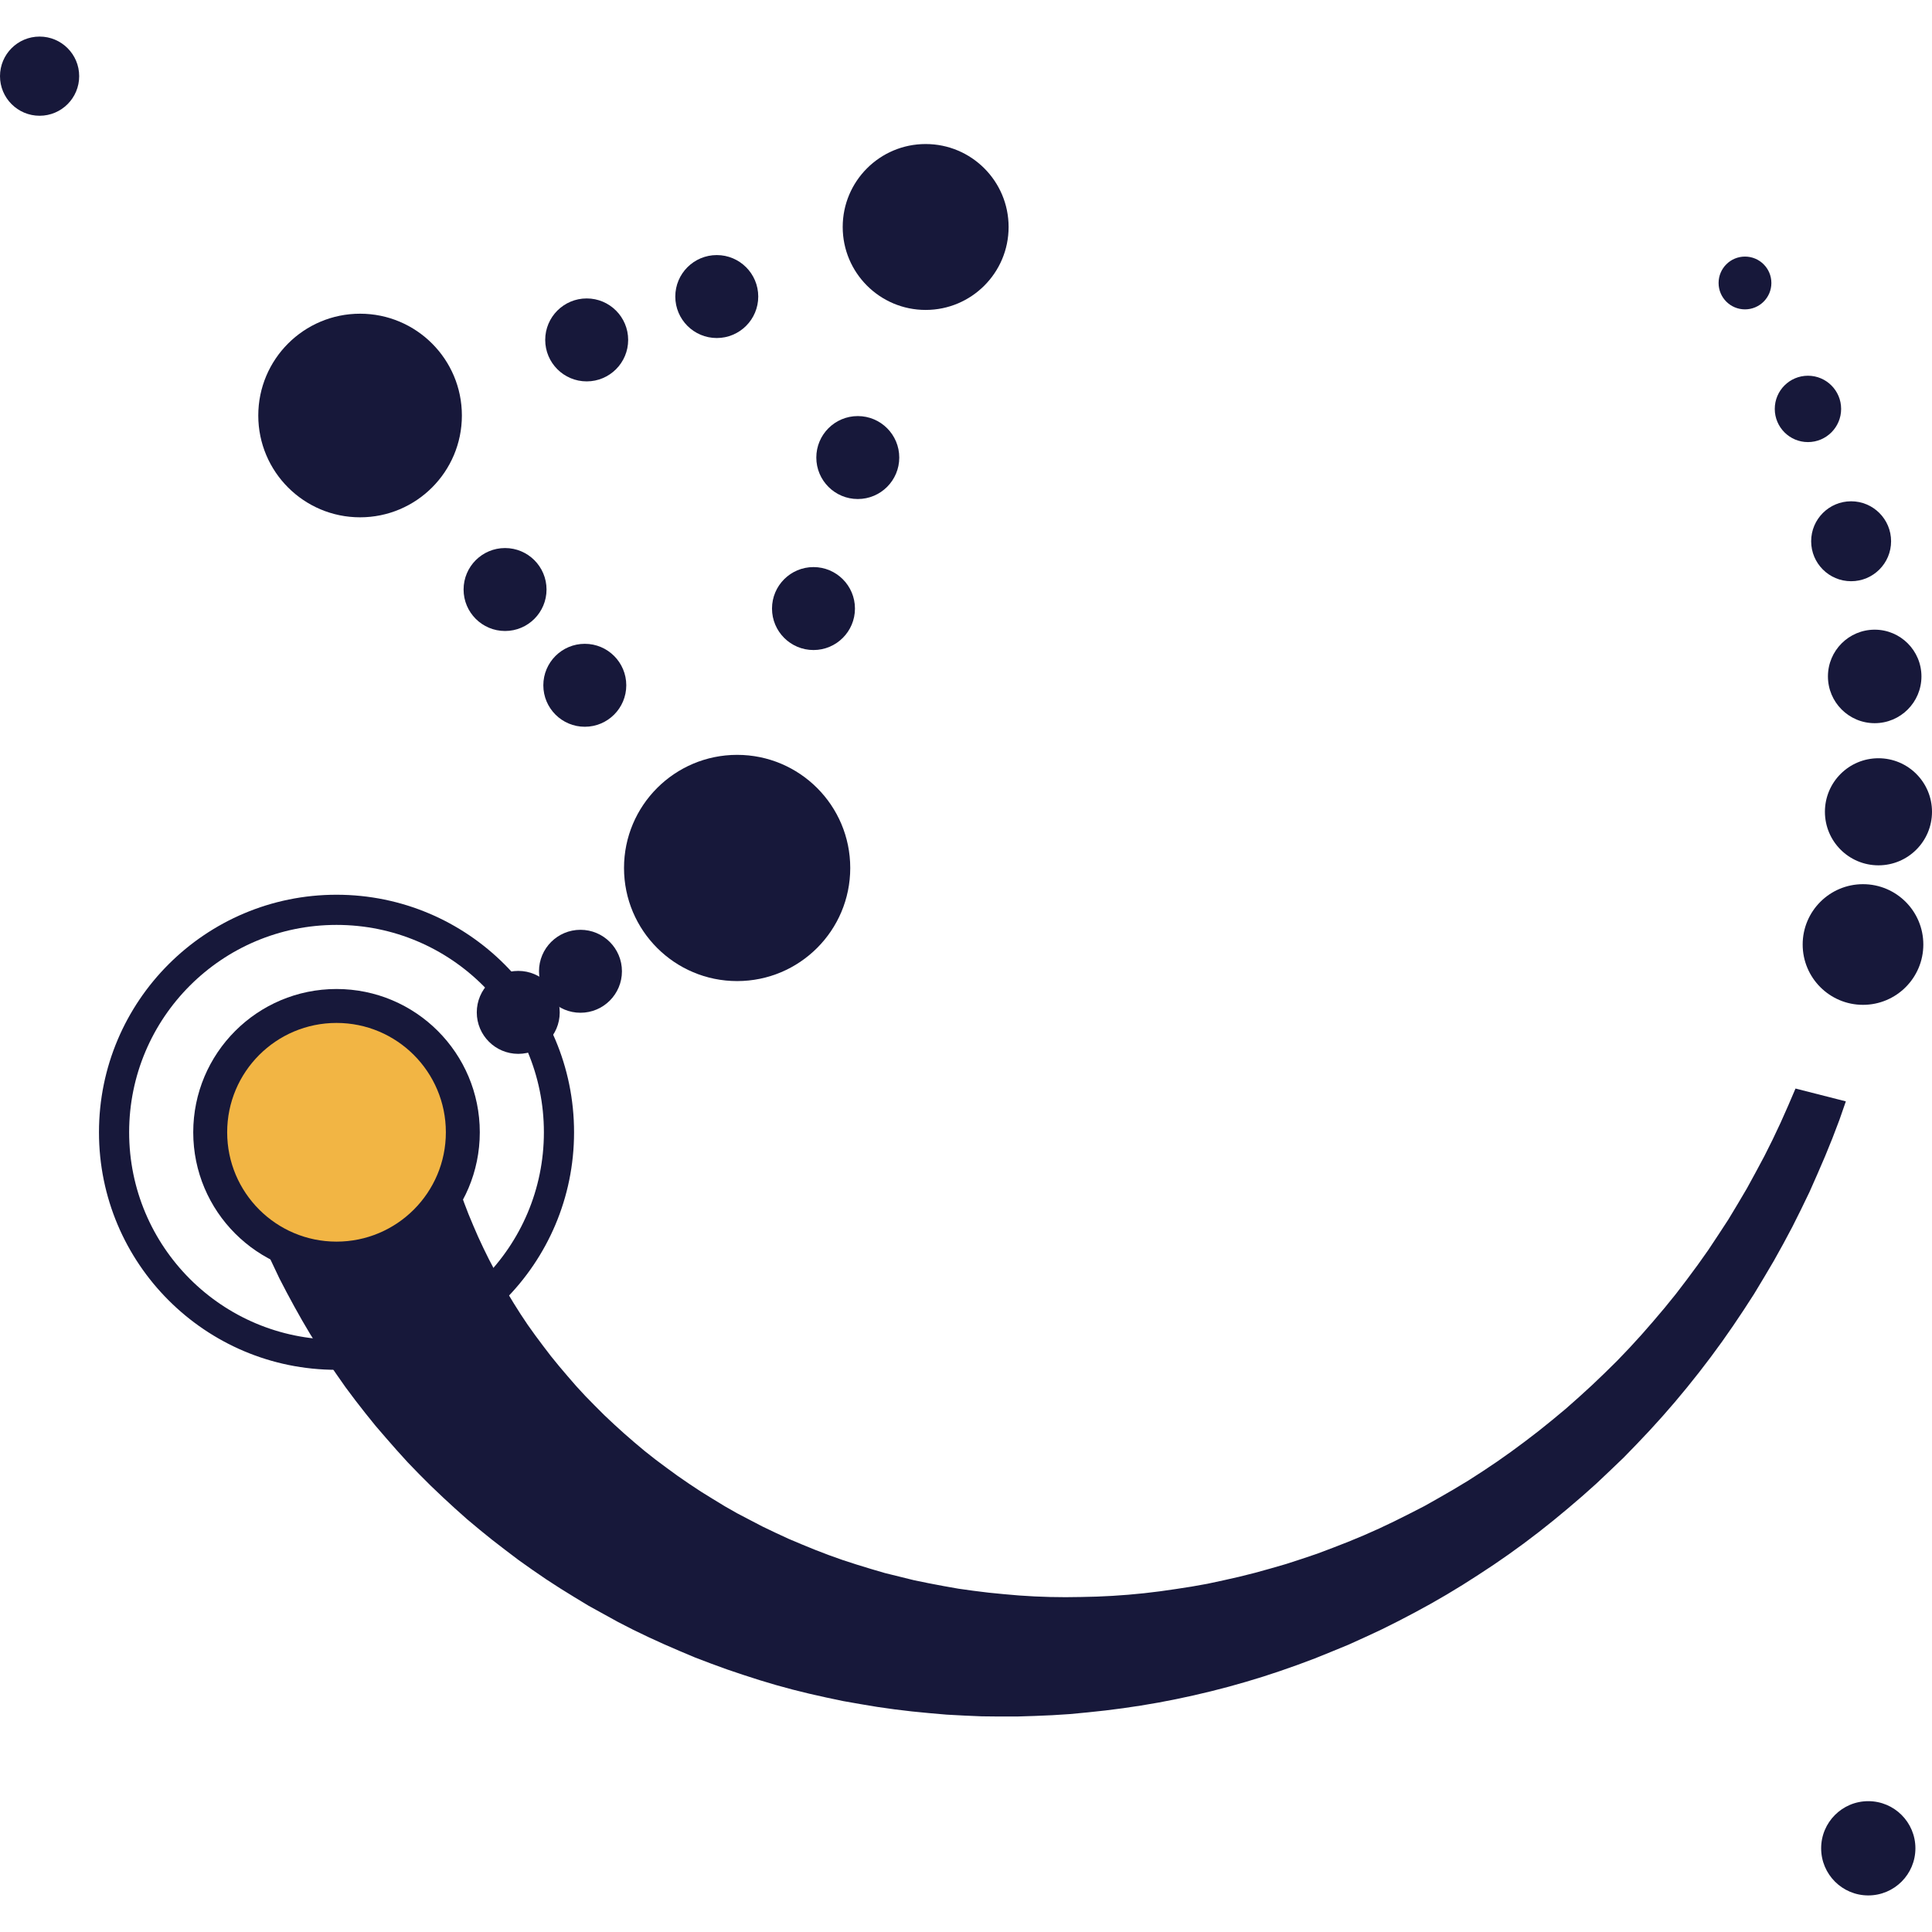
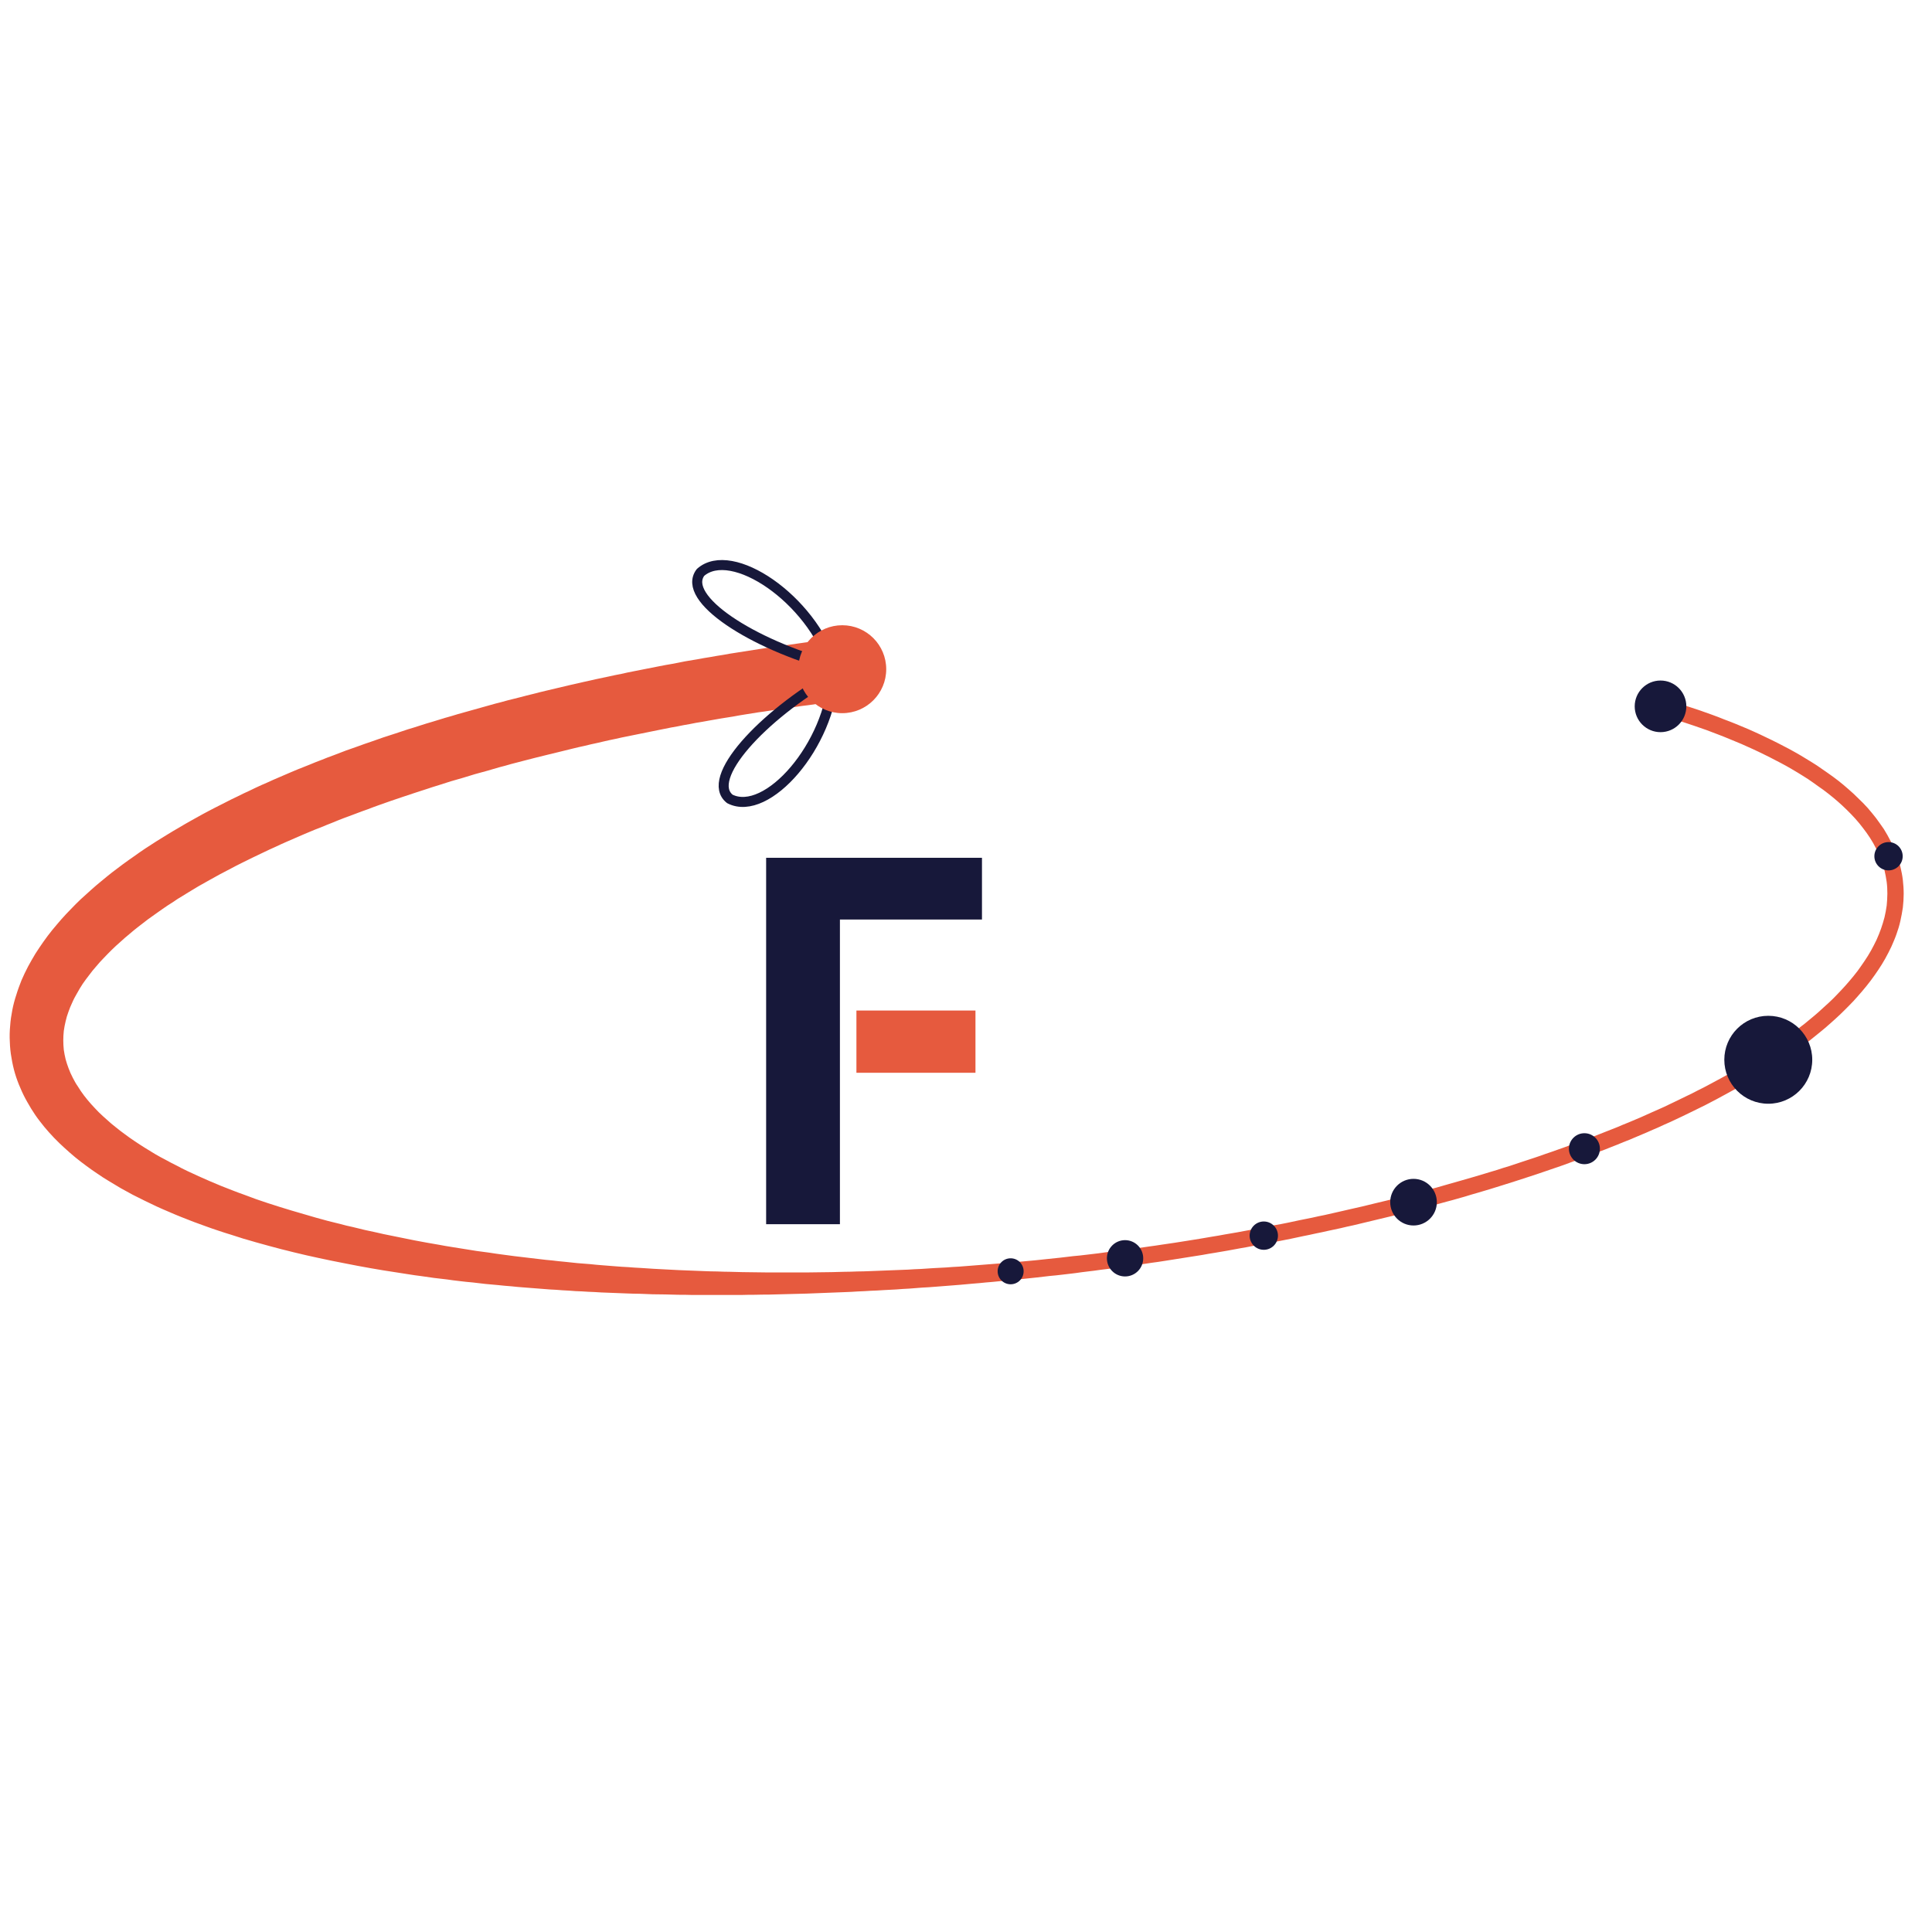
- <svg xmlns="http://www.w3.org/2000/svg" role="img" aria-label="Fireflies — símbolo" viewBox="6.9 5.96 102.48 102.48">
-   <circle cx="44.92" cy="21.69" r="2.2" fill="#17183A" />
-   <circle cx="38.02" cy="23.99" r="2.2" fill="#17183A" />
-   <circle cx="33.69" cy="37.23" r="2.2" fill="#17183A" />
-   <circle cx="37.92" cy="42.31" r="2.2" fill="#17183A" />
-   <circle cx="52.4" cy="30.23" r="2.2" fill="#17183A" />
-   <circle cx="50.05" cy="38.24" r="2.2" fill="#17183A" />
-   <circle cx="37.69" cy="57.48" r="2.2" fill="#17183A" />
-   <circle cx="34.39" cy="59.66" r="2.2" fill="#17183A" />
-   <path d="M104.81 64.38L104.47 65.36L104.1 66.33L103.71 67.29L103.3 68.24L102.88 69.19L102.43 70.12L101.97 71.04L101.49 71.94L100.99 72.84L100.47 73.72L99.94 74.6L99.39 75.45L98.82 76.3L98.24 77.13L97.64 77.95L97.02 78.76L96.39 79.55L95.75 80.32L95.09 81.08L94.41 81.83L93.72 82.56L93.02 83.28L92.3 83.97L91.57 84.66L90.83 85.32L90.07 85.97L89.31 86.6L88.53 87.22L87.74 87.82L86.94 88.4L86.13 88.96L85.31 89.5L84.48 90.03L83.64 90.54L82.79 91.03L81.93 91.5L81.07 91.95L80.19 92.39L79.31 92.8L78.43 93.2L77.53 93.57L76.64 93.93L75.73 94.27L74.82 94.59L73.91 94.89L72.99 95.17L72.07 95.43L71.14 95.67L70.21 95.89L69.28 96.09L68.35 96.27L67.41 96.43L66.47 96.57L65.53 96.69L64.6 96.79L63.66 96.88L62.72 96.94L61.78 96.98L60.84 97.01L59.91 97.01L58.97 97L58.04 96.96L57.11 96.91L56.19 96.83L55.27 96.74L54.35 96.63L53.43 96.5L52.53 96.35L51.62 96.19L50.72 96L49.83 95.8L48.94 95.58L48.06 95.34L47.19 95.08L46.32 94.8L45.46 94.51L44.61 94.2L43.77 93.88L42.94 93.53L42.11 93.17L41.3 92.8L40.49 92.41L39.69 92L38.91 91.57L38.13 91.14L37.37 90.68L36.61 90.21L35.87 89.73L35.14 89.23L34.42 88.72L33.72 88.19L33.02 87.65L32.34 87.1L31.67 86.54L31.02 85.96L30.38 85.37L29.75 84.77L29.13 84.15L28.53 83.53L27.95 82.89L27.38 82.24L26.82 81.59L26.28 80.92L25.75 80.24L25.24 79.56L24.75 78.86L24.27 78.16L23.8 77.44L23.35 76.72L22.92 75.99L22.51 75.26L22.11 74.52L21.72 73.77L21.36 73.01L21 72.25L20.67 71.48L20.35 70.71L20.05 69.93L19.77 69.15L19.5 68.37L30 63.66L30.08 64.27L30.18 64.88L30.3 65.49L30.43 66.1L30.58 66.71L30.74 67.32L30.91 67.93L31.1 68.54L31.3 69.15L31.52 69.76L31.75 70.36L32 70.96L32.26 71.56L32.54 72.16L32.83 72.75L33.14 73.34L33.46 73.93L33.8 74.51L34.15 75.09L34.51 75.66L34.89 76.23L35.29 76.79L35.7 77.34L36.12 77.89L36.56 78.43L37.01 78.96L37.47 79.49L37.95 80.01L38.44 80.51L38.95 81.02L39.47 81.51L40 81.99L40.54 82.46L41.1 82.93L41.67 83.38L42.26 83.82L42.85 84.25L43.46 84.67L44.08 85.08L44.71 85.47L45.35 85.86L46 86.23L46.67 86.58L47.34 86.93L48.03 87.26L48.72 87.58L49.43 87.88L50.14 88.17L50.87 88.45L51.6 88.71L52.34 88.95L53.09 89.18L53.84 89.4L54.61 89.59L55.38 89.78L56.16 89.94L56.95 90.09L57.74 90.23L58.53 90.34L59.34 90.44L60.15 90.52L60.96 90.59L61.78 90.64L62.6 90.67L63.42 90.68L64.25 90.67L65.08 90.65L65.91 90.61L66.75 90.55L67.59 90.47L68.42 90.37L69.26 90.25L70.1 90.12L70.94 89.97L71.78 89.79L72.62 89.6L73.46 89.39L74.29 89.16L75.12 88.92L75.95 88.65L76.78 88.37L77.6 88.06L78.42 87.74L79.24 87.4L80.05 87.04L80.85 86.66L81.65 86.26L82.45 85.85L83.23 85.41L84.01 84.96L84.79 84.49L85.55 84L86.31 83.49L87.06 82.96L87.79 82.42L88.52 81.86L89.24 81.28L89.95 80.69L90.65 80.07L91.34 79.44L92.01 78.8L92.68 78.14L93.33 77.46L93.97 76.76L94.59 76.05L95.2 75.33L95.8 74.59L96.38 73.83L96.95 73.06L97.51 72.27L98.04 71.47L98.57 70.66L99.07 69.83L99.56 69L100.03 68.14L100.49 67.28L100.93 66.4L101.35 65.51L101.75 64.61L102.14 63.7Z" fill="#17183A" />
-   <circle cx="99.46" cy="20.97" r="1.4" fill="#17183A" />
-   <circle cx="102.8" cy="27.65" r="1.76" fill="#17183A" />
-   <circle cx="105.09" cy="34.67" r="2.12" fill="#17183A" />
-   <circle cx="106.34" cy="41.84" r="2.48" fill="#17183A" />
-   <circle cx="106.54" cy="49.02" r="2.84" fill="#17183A" />
-   <circle cx="105.72" cy="56.06" r="3.2" fill="#17183A" />
-   <circle cx="9" cy="10" r="2.1" fill="#17183A" />
-   <circle cx="106" cy="104" r="2.5" fill="#17183A" />
-   <circle cx="56" cy="18" r="4.4" fill="#17183A" />
-   <circle cx="26" cy="28" r="5.4" fill="#17183A" />
-   <circle cx="46" cy="52" r="6" fill="#17183A" />
-   <path fill-rule="evenodd" d="M12.15 66.02a12.6 12.6 0 1 0 25.2 0a12.6 12.6 0 1 0 -25.2 0ZM13.75 66.02a11 11 0 1 1 22 0a11 11 0 1 1 -22 0Z" fill="#17183A" />
-   <circle cx="24.75" cy="66.02" r="7.6" fill="#17183A" />
-   <circle cx="24.75" cy="66.02" r="5.8" fill="#F2B544" />
+ <svg xmlns="http://www.w3.org/2000/svg" viewBox="2 2 116 116">
+   <defs />
+   <path d="M101.56,44.88C101.68,44.92 102.05,45.03 102.29,45.11C102.53,45.18 102.77,45.26 103.01,45.34C103.25,45.42 103.49,45.5 103.73,45.58C103.97,45.66 104.21,45.75 104.45,45.83C104.69,45.92 104.92,46.01 105.16,46.1C105.39,46.19 105.63,46.28 105.86,46.38C106.1,46.48 106.33,46.57 106.56,46.67C106.79,46.77 107.02,46.88 107.25,46.98C107.48,47.09 107.71,47.19 107.94,47.31C108.16,47.42 108.39,47.53 108.61,47.65C108.83,47.76 109.05,47.88 109.27,48C109.49,48.13 109.71,48.25 109.92,48.38C110.14,48.51 110.35,48.65 110.56,48.78C110.76,48.92 110.97,49.06 111.17,49.21C111.38,49.35 111.58,49.5 111.77,49.65C111.97,49.81 112.16,49.96 112.34,50.12C112.53,50.29 112.71,50.45 112.89,50.63C113.06,50.8 113.23,50.97 113.4,51.16C113.56,51.34 113.72,51.53 113.86,51.72C114.01,51.91 114.15,52.11 114.28,52.31C114.41,52.51 114.53,52.72 114.64,52.94C114.75,53.15 114.85,53.37 114.93,53.59C115.02,53.81 115.09,54.04 115.15,54.26C115.2,54.49 115.25,54.73 115.28,54.96C115.31,55.19 115.32,55.43 115.32,55.66C115.32,55.9 115.3,56.14 115.28,56.37C115.25,56.61 115.2,56.84 115.15,57.07C115.09,57.3 115.02,57.53 114.94,57.76C114.86,57.98 114.77,58.21 114.67,58.43C114.57,58.65 114.45,58.86 114.34,59.07C114.22,59.29 114.09,59.49 113.95,59.7C113.82,59.9 113.67,60.1 113.53,60.3C113.38,60.5 113.22,60.69 113.06,60.88C112.9,61.07 112.74,61.25 112.57,61.43C112.4,61.62 112.22,61.79 112.05,61.97C111.87,62.14 111.69,62.32 111.5,62.48C111.32,62.65 111.13,62.82 110.94,62.98C110.75,63.14 110.55,63.3 110.36,63.46C110.16,63.61 109.96,63.77 109.76,63.92C109.56,64.07 109.36,64.22 109.15,64.37C108.95,64.51 108.74,64.66 108.53,64.8C108.32,64.94 108.11,65.08 107.9,65.21C107.69,65.35 107.47,65.49 107.26,65.62C107.04,65.75 106.83,65.88 106.61,66.01C106.39,66.14 106.17,66.27 105.95,66.39C105.73,66.52 105.51,66.64 105.29,66.76C105.07,66.88 104.84,67 104.62,67.12C104.4,67.24 104.17,67.36 103.94,67.47C103.72,67.59 103.49,67.7 103.26,67.81C103.04,67.92 102.81,68.03 102.58,68.14C102.35,68.25 102.12,68.36 101.89,68.47C101.66,68.57 101.43,68.68 101.19,68.78C100.96,68.88 100.73,68.99 100.5,69.09C100.26,69.19 100.03,69.29 99.79,69.39C99.56,69.48 99.32,69.58 99.09,69.68C98.85,69.77 98.62,69.87 98.38,69.96C98.14,70.05 97.91,70.15 97.67,70.24C97.43,70.33 97.19,70.42 96.96,70.51C96.72,70.6 96.48,70.69 96.24,70.77C96,70.86 95.76,70.95 95.52,71.03C95.28,71.12 95.04,71.2 94.8,71.28C94.56,71.37 94.32,71.45 94.08,71.53C93.84,71.61 93.59,71.69 93.35,71.77C93.11,71.85 92.87,71.93 92.63,72.01C92.38,72.08 92.14,72.16 91.9,72.24C91.65,72.31 91.41,72.39 91.17,72.46C90.92,72.53 90.68,72.61 90.43,72.68C90.19,72.75 89.94,72.82 89.7,72.89C89.45,72.96 89.21,73.03 88.96,73.1C88.72,73.17 88.47,73.24 88.23,73.31C87.98,73.37 87.74,73.44 87.49,73.51C87.24,73.57 87,73.64 86.75,73.7C86.5,73.77 86.26,73.83 86.01,73.89C85.76,73.96 85.51,74.02 85.27,74.08C85.02,74.14 84.77,74.2 84.52,74.26C84.28,74.32 84.03,74.38 83.78,74.44C83.53,74.5 83.28,74.55 83.03,74.61C82.79,74.67 82.54,74.72 82.29,74.78C82.04,74.84 81.79,74.89 81.54,74.95C81.29,75 81.04,75.05 80.79,75.11C80.54,75.16 80.29,75.21 80.04,75.26C79.79,75.31 79.54,75.37 79.29,75.42C79.04,75.47 78.79,75.52 78.54,75.56C78.29,75.61 78.04,75.66 77.79,75.71C77.54,75.76 77.29,75.8 77.04,75.85C76.79,75.9 76.54,75.94 76.29,75.99C76.04,76.03 75.79,76.08 75.53,76.12C75.28,76.17 75.03,76.21 74.78,76.25C74.53,76.29 74.28,76.34 74.02,76.38C73.77,76.42 73.52,76.46 73.27,76.5C73.02,76.54 72.76,76.58 72.51,76.62C72.26,76.66 72.01,76.69 71.76,76.73C71.5,76.77 71.25,76.81 71,76.84C70.75,76.88 70.49,76.91 70.24,76.95C69.99,76.98 69.73,77.02 69.48,77.05C69.23,77.08 68.98,77.12 68.72,77.15C68.47,77.18 68.22,77.21 67.96,77.25C67.71,77.28 67.46,77.31 67.2,77.34C66.95,77.37 66.7,77.4 66.44,77.42C66.19,77.45 65.93,77.48 65.68,77.51C65.43,77.54 65.17,77.56 64.92,77.59C64.67,77.62 64.41,77.64 64.16,77.67C63.9,77.69 63.65,77.72 63.4,77.74C63.14,77.76 62.89,77.79 62.63,77.81C62.38,77.83 62.13,77.85 61.87,77.87C61.62,77.89 61.36,77.91 61.11,77.93C60.85,77.95 60.6,77.97 60.35,77.99C60.09,78.01 59.84,78.03 59.58,78.05C59.33,78.06 59.07,78.08 58.82,78.1C58.56,78.11 58.31,78.13 58.05,78.14C57.8,78.16 57.54,78.17 57.29,78.19C57.04,78.2 56.78,78.21 56.53,78.23C56.27,78.24 56.02,78.25 55.76,78.26C55.51,78.27 55.25,78.28 55,78.29C54.74,78.3 54.49,78.31 54.23,78.32C53.98,78.33 53.72,78.34 53.47,78.34C53.21,78.35 52.96,78.36 52.7,78.36C52.45,78.37 52.19,78.37 51.94,78.38C51.68,78.38 51.43,78.39 51.17,78.39C50.92,78.39 50.66,78.4 50.41,78.4C50.15,78.4 49.9,78.4 49.64,78.4C49.39,78.4 49.13,78.4 48.88,78.4C48.62,78.4 48.37,78.4 48.11,78.4C47.86,78.4 47.6,78.39 47.35,78.39C47.09,78.39 46.84,78.38 46.58,78.38C46.33,78.37 46.08,78.37 45.82,78.36C45.57,78.36 45.31,78.35 45.06,78.34C44.8,78.34 44.55,78.33 44.29,78.32C44.04,78.31 43.78,78.3 43.53,78.29C43.27,78.28 43.02,78.27 42.77,78.26C42.51,78.25 42.26,78.23 42,78.22C41.75,78.21 41.49,78.19 41.24,78.18C40.99,78.16 40.73,78.15 40.48,78.13C40.22,78.12 39.97,78.1 39.72,78.08C39.46,78.07 39.21,78.05 38.95,78.03C38.7,78.01 38.45,77.99 38.19,77.97C37.94,77.95 37.69,77.93 37.43,77.9C37.18,77.88 36.93,77.86 36.67,77.84C36.42,77.81 36.17,77.79 35.91,77.76C35.66,77.74 35.41,77.71 35.16,77.68C34.9,77.66 34.65,77.63 34.4,77.6C34.14,77.57 33.89,77.54 33.64,77.51C33.39,77.48 33.14,77.45 32.88,77.42C32.63,77.39 32.38,77.35 32.13,77.32C31.88,77.29 31.63,77.25 31.37,77.21C31.12,77.18 30.87,77.14 30.62,77.11C30.37,77.07 30.12,77.03 29.87,76.99C29.62,76.95 29.37,76.91 29.12,76.87C28.87,76.83 28.62,76.79 28.37,76.74C28.12,76.7 27.87,76.65 27.62,76.61C27.37,76.56 27.12,76.52 26.87,76.47C26.63,76.42 26.38,76.37 26.13,76.32C25.88,76.27 25.63,76.22 25.39,76.17C25.14,76.12 24.89,76.07 24.65,76.01C24.4,75.96 24.15,75.9 23.91,75.85C23.66,75.79 23.41,75.73 23.17,75.67C22.92,75.62 22.68,75.56 22.43,75.49C22.19,75.43 21.95,75.37 21.7,75.31C21.46,75.24 21.22,75.18 20.97,75.11C20.73,75.04 20.49,74.97 20.25,74.9C20.01,74.83 19.77,74.76 19.53,74.69C19.29,74.62 19.05,74.54 18.81,74.47C18.57,74.39 18.33,74.32 18.09,74.24C17.86,74.16 17.62,74.08 17.38,74C17.15,73.91 16.91,73.83 16.68,73.74C16.45,73.66 16.21,73.57 15.98,73.48C15.75,73.39 15.52,73.3 15.29,73.21C15.06,73.11 14.83,73.02 14.6,72.92C14.37,72.82 14.15,72.72 13.92,72.62C13.7,72.52 13.48,72.42 13.25,72.31C13.03,72.2 12.81,72.1 12.6,71.98C12.38,71.87 12.16,71.76 11.95,71.64C11.73,71.53 11.52,71.41 11.31,71.29C11.1,71.16 10.9,71.04 10.69,70.91C10.49,70.79 10.29,70.65 10.09,70.52C9.89,70.39 9.7,70.25 9.51,70.11C9.32,69.97 9.13,69.83 8.95,69.68C8.77,69.54 8.59,69.39 8.42,69.23C8.25,69.08 8.08,68.93 7.92,68.77C7.76,68.61 7.61,68.44 7.46,68.28C7.31,68.11 7.17,67.94 7.04,67.77C6.91,67.6 6.79,67.42 6.68,67.24C6.56,67.07 6.46,66.89 6.37,66.71C6.27,66.52 6.19,66.34 6.12,66.15C6.05,65.97 5.99,65.78 5.94,65.6C5.89,65.41 5.86,65.22 5.83,65.03C5.81,64.84 5.8,64.65 5.8,64.46C5.8,64.28 5.81,64.09 5.83,63.9C5.86,63.71 5.89,63.51 5.94,63.32C5.98,63.13 6.04,62.94 6.11,62.75C6.17,62.57 6.25,62.38 6.34,62.19C6.42,62 6.52,61.82 6.63,61.63C6.73,61.45 6.84,61.26 6.96,61.08C7.09,60.9 7.21,60.72 7.35,60.55C7.48,60.37 7.62,60.2 7.77,60.03C7.92,59.85 8.07,59.68 8.23,59.52C8.39,59.35 8.55,59.19 8.71,59.03C8.88,58.86 9.05,58.71 9.23,58.55C9.4,58.39 9.58,58.24 9.76,58.09C9.94,57.93 10.12,57.79 10.31,57.64C10.5,57.49 10.69,57.35 10.88,57.2C11.07,57.06 11.27,56.92 11.47,56.78C11.66,56.64 11.86,56.51 12.06,56.37C12.27,56.24 12.47,56.11 12.67,55.97C12.88,55.84 13.09,55.72 13.29,55.59C13.5,55.46 13.71,55.34 13.92,55.21C14.14,55.09 14.35,54.97 14.56,54.85C14.78,54.73 14.99,54.61 15.21,54.49C15.42,54.38 15.64,54.26 15.86,54.15C16.08,54.03 16.3,53.92 16.52,53.81C16.74,53.7 16.96,53.59 17.19,53.48C17.41,53.37 17.63,53.27 17.86,53.16C18.08,53.05 18.31,52.95 18.53,52.85C18.76,52.74 18.98,52.64 19.21,52.54C19.44,52.44 19.67,52.34 19.9,52.24C20.12,52.14 20.35,52.05 20.58,51.95C20.81,51.85 21.04,51.76 21.28,51.67C21.51,51.57 21.74,51.48 21.97,51.39C22.2,51.29 22.44,51.2 22.67,51.11C22.9,51.02 23.14,50.94 23.37,50.85C23.61,50.76 23.84,50.67 24.08,50.59C24.31,50.5 24.55,50.41 24.78,50.33C25.02,50.25 25.25,50.16 25.49,50.08C25.73,50 25.97,49.92 26.2,49.84C26.44,49.76 26.68,49.68 26.92,49.6C27.16,49.52 27.4,49.44 27.63,49.37C27.87,49.29 28.11,49.21 28.35,49.14C28.59,49.06 28.83,48.99 29.07,48.91C29.31,48.84 29.56,48.77 29.8,48.7C30.04,48.63 30.28,48.55 30.52,48.48C30.76,48.41 31,48.35 31.25,48.28C31.49,48.21 31.73,48.14 31.97,48.07C32.22,48.01 32.46,47.94 32.7,47.87C32.95,47.81 33.19,47.74 33.43,47.68C33.68,47.62 33.92,47.55 34.17,47.49C34.41,47.43 34.66,47.37 34.9,47.31C35.15,47.25 35.39,47.19 35.64,47.13C35.88,47.07 36.13,47.01 36.37,46.95C36.62,46.89 36.86,46.83 37.11,46.78C37.35,46.72 37.6,46.66 37.85,46.61C38.09,46.55 38.34,46.5 38.59,46.44C38.83,46.39 39.08,46.34 39.33,46.28C39.57,46.23 39.82,46.18 40.07,46.13C40.32,46.08 40.56,46.03 40.81,45.98C41.06,45.93 41.31,45.88 41.55,45.83C41.8,45.78 42.05,45.73 42.3,45.68C42.55,45.64 42.8,45.59 43.04,45.54C43.29,45.5 43.54,45.45 43.79,45.4C44.04,45.36 44.29,45.32 44.54,45.27C44.79,45.23 45.04,45.18 45.28,45.14C45.53,45.1 45.78,45.06 46.03,45.02C46.28,44.97 46.53,44.93 46.78,44.89C47.03,44.85 47.28,44.81 47.53,44.77C47.78,44.74 48.03,44.7 48.28,44.66C48.53,44.62 48.78,44.58 49.03,44.55C49.28,44.51 49.53,44.48 49.78,44.44C50.03,44.4 50.28,44.37 50.53,44.34C50.79,44.3 51.04,44.27 51.29,44.23C51.54,44.2 51.79,44.17 52.04,44.14C52.29,44.1 52.67,44.06 52.8,44.04L52.33,40.32C52.2,40.34 51.82,40.38 51.57,40.42C51.31,40.45 51.05,40.48 50.8,40.52C50.54,40.55 50.28,40.58 50.03,40.62C49.77,40.66 49.51,40.69 49.26,40.73C49,40.76 48.75,40.8 48.49,40.84C48.23,40.87 47.98,40.91 47.72,40.95C47.46,40.99 47.21,41.03 46.95,41.07C46.7,41.11 46.44,41.15 46.19,41.19C45.93,41.23 45.67,41.27 45.42,41.32C45.16,41.36 44.91,41.4 44.65,41.45C44.4,41.49 44.14,41.53 43.89,41.58C43.63,41.62 43.38,41.67 43.12,41.71C42.87,41.76 42.61,41.81 42.36,41.86C42.1,41.9 41.85,41.95 41.59,42C41.34,42.05 41.08,42.1 40.83,42.15C40.58,42.2 40.32,42.25 40.07,42.3C39.81,42.35 39.56,42.4 39.31,42.46C39.05,42.51 38.8,42.56 38.54,42.62C38.29,42.67 38.04,42.73 37.78,42.78C37.53,42.84 37.28,42.89 37.02,42.95C36.77,43.01 36.52,43.06 36.27,43.12C36.01,43.18 35.76,43.24 35.51,43.3C35.26,43.36 35,43.42 34.75,43.48C34.5,43.54 34.25,43.6 33.99,43.67C33.74,43.73 33.49,43.79 33.24,43.86C32.99,43.92 32.74,43.99 32.48,44.05C32.23,44.12 31.98,44.19 31.73,44.25C31.48,44.32 31.23,44.39 30.98,44.46C30.73,44.53 30.48,44.6 30.23,44.67C29.98,44.74 29.73,44.81 29.48,44.88C29.23,44.96 28.98,45.03 28.73,45.1C28.48,45.18 28.23,45.25 27.98,45.33C27.73,45.4 27.48,45.48 27.23,45.56C26.98,45.64 26.74,45.72 26.49,45.79C26.24,45.87 25.99,45.96 25.74,46.04C25.5,46.12 25.25,46.2 25,46.28C24.75,46.37 24.51,46.45 24.26,46.54C24.01,46.62 23.77,46.71 23.52,46.8C23.28,46.89 23.03,46.97 22.78,47.06C22.54,47.15 22.29,47.25 22.05,47.34C21.8,47.43 21.56,47.52 21.32,47.62C21.07,47.71 20.83,47.81 20.59,47.91C20.34,48.01 20.1,48.1 19.86,48.2C19.61,48.3 19.37,48.41 19.13,48.51C18.89,48.61 18.65,48.72 18.41,48.82C18.17,48.93 17.93,49.04 17.69,49.14C17.45,49.25 17.21,49.36 16.97,49.48C16.73,49.59 16.49,49.7 16.26,49.82C16.02,49.93 15.78,50.05 15.55,50.17C15.31,50.29 15.07,50.41 14.84,50.53C14.6,50.65 14.37,50.78 14.14,50.9C13.9,51.03 13.67,51.16 13.44,51.29C13.21,51.42 12.98,51.55 12.75,51.69C12.52,51.82 12.29,51.96 12.06,52.1C11.83,52.24 11.6,52.38 11.38,52.52C11.15,52.67 10.93,52.81 10.7,52.96C10.48,53.11 10.26,53.26 10.04,53.42C9.82,53.57 9.6,53.73 9.38,53.89C9.16,54.05 8.95,54.22 8.73,54.38C8.52,54.55 8.3,54.72 8.09,54.9C7.88,55.07 7.67,55.25 7.47,55.43C7.26,55.62 7.06,55.8 6.85,55.99C6.65,56.18 6.45,56.38 6.26,56.58C6.06,56.78 5.87,56.99 5.68,57.2C5.5,57.41 5.31,57.63 5.13,57.85C4.95,58.07 4.78,58.3 4.61,58.54C4.44,58.78 4.28,59.02 4.12,59.27C3.97,59.52 3.82,59.78 3.68,60.04C3.54,60.31 3.41,60.58 3.29,60.86C3.18,61.14 3.07,61.43 2.98,61.73C2.88,62.03 2.8,62.33 2.74,62.64C2.68,62.95 2.63,63.27 2.61,63.59C2.58,63.9 2.57,64.23 2.59,64.55C2.6,64.87 2.63,65.2 2.69,65.51C2.74,65.83 2.81,66.14 2.9,66.45C2.99,66.75 3.1,67.05 3.23,67.34C3.35,67.63 3.49,67.91 3.64,68.17C3.79,68.44 3.95,68.7 4.12,68.95C4.29,69.2 4.48,69.43 4.66,69.66C4.85,69.89 5.05,70.11 5.25,70.32C5.45,70.53 5.66,70.73 5.87,70.92C6.08,71.11 6.29,71.3 6.51,71.48C6.73,71.66 6.95,71.83 7.17,71.99C7.4,72.16 7.62,72.32 7.85,72.47C8.08,72.63 8.31,72.78 8.55,72.92C8.78,73.06 9.01,73.2 9.25,73.34C9.49,73.47 9.72,73.6 9.96,73.73C10.2,73.85 10.44,73.97 10.68,74.09C10.93,74.21 11.17,74.33 11.41,74.44C11.65,74.55 11.9,74.66 12.14,74.76C12.39,74.87 12.63,74.97 12.88,75.07C13.13,75.17 13.37,75.26 13.62,75.36C13.87,75.45 14.12,75.54 14.36,75.63C14.61,75.72 14.86,75.81 15.11,75.89C15.36,75.97 15.61,76.06 15.86,76.13C16.11,76.21 16.36,76.29 16.61,76.37C16.87,76.44 17.12,76.52 17.37,76.59C17.62,76.66 17.87,76.73 18.13,76.8C18.38,76.87 18.63,76.93 18.88,77C19.14,77.06 19.39,77.13 19.64,77.19C19.9,77.25 20.15,77.31 20.4,77.37C20.66,77.43 20.91,77.48 21.17,77.54C21.42,77.59 21.68,77.65 21.93,77.7C22.18,77.75 22.44,77.8 22.69,77.85C22.95,77.9 23.2,77.95 23.46,78C23.72,78.05 23.97,78.09 24.23,78.14C24.48,78.18 24.74,78.23 24.99,78.27C25.25,78.31 25.5,78.35 25.76,78.39C26.02,78.43 26.27,78.47 26.53,78.51C26.78,78.55 27.04,78.59 27.3,78.62C27.55,78.66 27.81,78.69 28.07,78.73C28.32,78.76 28.58,78.79 28.84,78.82C29.09,78.86 29.35,78.89 29.61,78.92C29.86,78.95 30.12,78.98 30.38,79C30.63,79.03 30.89,79.06 31.15,79.09C31.4,79.11 31.66,79.14 31.92,79.16C32.17,79.19 32.43,79.21 32.69,79.23C32.95,79.26 33.2,79.28 33.46,79.3C33.72,79.32 33.97,79.34 34.23,79.36C34.49,79.38 34.75,79.4 35,79.42C35.26,79.43 35.52,79.45 35.77,79.47C36.03,79.48 36.29,79.5 36.55,79.52C36.8,79.53 37.06,79.54 37.32,79.56C37.57,79.57 37.83,79.58 38.09,79.6C38.35,79.61 38.6,79.62 38.86,79.63C39.12,79.64 39.38,79.65 39.63,79.66C39.89,79.67 40.15,79.68 40.41,79.68C40.66,79.69 40.92,79.7 41.18,79.71C41.43,79.71 41.69,79.72 41.95,79.72C42.21,79.73 42.46,79.73 42.72,79.74C42.98,79.74 43.24,79.74 43.49,79.75C43.75,79.75 44.01,79.75 44.26,79.75C44.52,79.75 44.78,79.75 45.04,79.75C45.29,79.75 45.55,79.75 45.81,79.75C46.06,79.75 46.32,79.75 46.58,79.75C46.84,79.74 47.09,79.74 47.35,79.74C47.61,79.73 47.86,79.73 48.12,79.73C48.38,79.72 48.63,79.72 48.89,79.71C49.15,79.7 49.41,79.7 49.66,79.69C49.92,79.68 50.18,79.68 50.43,79.67C50.69,79.66 50.95,79.65 51.2,79.64C51.46,79.63 51.72,79.62 51.97,79.61C52.23,79.6 52.49,79.59 52.74,79.58C53,79.57 53.26,79.56 53.51,79.54C53.77,79.53 54.03,79.52 54.28,79.5C54.54,79.49 54.8,79.48 55.05,79.46C55.31,79.45 55.57,79.43 55.82,79.42C56.08,79.4 56.33,79.38 56.59,79.37C56.85,79.35 57.1,79.33 57.36,79.31C57.62,79.3 57.87,79.28 58.13,79.26C58.38,79.24 58.64,79.22 58.9,79.2C59.15,79.18 59.41,79.16 59.66,79.14C59.92,79.12 60.18,79.09 60.43,79.07C60.69,79.05 60.94,79.03 61.2,79C61.45,78.98 61.71,78.96 61.97,78.93C62.22,78.91 62.48,78.88 62.73,78.86C62.99,78.83 63.24,78.81 63.5,78.78C63.75,78.75 64.01,78.73 64.26,78.7C64.52,78.67 64.78,78.64 65.03,78.61C65.29,78.59 65.54,78.56 65.8,78.53C66.05,78.5 66.31,78.47 66.56,78.44C66.82,78.4 67.07,78.37 67.32,78.34C67.58,78.31 67.83,78.28 68.09,78.24C68.34,78.21 68.6,78.18 68.85,78.14C69.11,78.11 69.36,78.08 69.62,78.04C69.87,78 70.12,77.97 70.38,77.93C70.63,77.9 70.89,77.86 71.14,77.82C71.39,77.79 71.65,77.75 71.9,77.71C72.16,77.67 72.41,77.63 72.66,77.59C72.92,77.55 73.17,77.51 73.42,77.47C73.68,77.43 73.93,77.39 74.18,77.35C74.44,77.3 74.69,77.26 74.94,77.22C75.2,77.18 75.45,77.13 75.7,77.09C75.96,77.04 76.21,77 76.46,76.95C76.71,76.91 76.97,76.86 77.22,76.81C77.47,76.77 77.72,76.72 77.98,76.67C78.23,76.62 78.48,76.58 78.73,76.53C78.98,76.48 79.24,76.43 79.49,76.38C79.74,76.33 79.99,76.27 80.24,76.22C80.49,76.17 80.75,76.12 81,76.06C81.25,76.01 81.5,75.96 81.75,75.9C82,75.85 82.25,75.79 82.5,75.74C82.75,75.68 83,75.62 83.25,75.57C83.5,75.51 83.75,75.45 84,75.39C84.25,75.33 84.5,75.27 84.75,75.21C85,75.15 85.25,75.09 85.5,75.03C85.75,74.97 86,74.91 86.25,74.84C86.5,74.78 86.75,74.72 87,74.65C87.25,74.59 87.49,74.52 87.74,74.45C87.99,74.39 88.24,74.32 88.49,74.25C88.73,74.18 88.98,74.12 89.23,74.05C89.48,73.98 89.72,73.91 89.97,73.84C90.22,73.76 90.46,73.69 90.71,73.62C90.96,73.55 91.2,73.47 91.45,73.4C91.7,73.32 91.94,73.25 92.19,73.17C92.43,73.09 92.68,73.02 92.92,72.94C93.17,72.86 93.41,72.78 93.66,72.7C93.9,72.62 94.15,72.54 94.39,72.46C94.63,72.38 94.88,72.29 95.12,72.21C95.36,72.13 95.61,72.04 95.85,71.96C96.09,71.87 96.33,71.78 96.58,71.69C96.82,71.61 97.06,71.52 97.3,71.43C97.54,71.34 97.78,71.25 98.02,71.15C98.26,71.06 98.5,70.97 98.74,70.87C98.98,70.78 99.22,70.68 99.46,70.58C99.7,70.49 99.94,70.39 100.17,70.29C100.41,70.19 100.65,70.09 100.88,69.99C101.12,69.88 101.36,69.78 101.59,69.68C101.83,69.57 102.06,69.46 102.3,69.36C102.53,69.25 102.77,69.14 103,69.03C103.23,68.92 103.46,68.81 103.7,68.69C103.93,68.58 104.16,68.46 104.39,68.35C104.62,68.23 104.85,68.11 105.08,67.99C105.31,67.87 105.53,67.75 105.76,67.62C105.99,67.5 106.21,67.37 106.44,67.24C106.66,67.12 106.89,66.99 107.11,66.85C107.33,66.72 107.55,66.59 107.77,66.45C107.99,66.32 108.21,66.18 108.43,66.04C108.65,65.9 108.87,65.75 109.08,65.61C109.3,65.46 109.51,65.31 109.72,65.16C109.93,65.01 110.14,64.86 110.35,64.7C110.56,64.55 110.77,64.39 110.97,64.22C111.17,64.06 111.37,63.9 111.57,63.73C111.77,63.56 111.97,63.38 112.16,63.21C112.36,63.03 112.55,62.85 112.73,62.67C112.92,62.48 113.11,62.29 113.29,62.1C113.46,61.91 113.64,61.71 113.81,61.51C113.98,61.31 114.15,61.1 114.31,60.89C114.47,60.68 114.62,60.46 114.77,60.24C114.92,60.02 115.06,59.79 115.19,59.56C115.32,59.32 115.45,59.08 115.56,58.84C115.67,58.59 115.78,58.34 115.87,58.08C115.96,57.83 116.04,57.57 116.1,57.3C116.16,57.03 116.21,56.76 116.25,56.49C116.28,56.22 116.3,55.94 116.3,55.67C116.3,55.39 116.28,55.11 116.25,54.84C116.22,54.57 116.16,54.29 116.1,54.03C116.03,53.76 115.95,53.5 115.85,53.24C115.75,52.98 115.64,52.73 115.51,52.49C115.39,52.25 115.25,52.01 115.11,51.78C114.96,51.56 114.8,51.34 114.64,51.12C114.48,50.91 114.3,50.7 114.13,50.5C113.95,50.3 113.76,50.11 113.57,49.93C113.38,49.74 113.19,49.56 112.99,49.39C112.79,49.21 112.58,49.04 112.38,48.88C112.17,48.72 111.96,48.56 111.74,48.41C111.53,48.26 111.31,48.11 111.09,47.96C110.87,47.82 110.65,47.68 110.43,47.55C110.21,47.41 109.98,47.28 109.75,47.15C109.52,47.02 109.3,46.9 109.06,46.78C108.83,46.66 108.6,46.54 108.37,46.43C108.13,46.31 107.9,46.2 107.66,46.09C107.43,45.98 107.19,45.88 106.95,45.77C106.71,45.67 106.47,45.57 106.23,45.47C105.99,45.37 105.75,45.28 105.51,45.19C105.27,45.09 105.03,45 104.78,44.91C104.54,44.82 104.3,44.74 104.05,44.65C103.81,44.57 103.56,44.49 103.32,44.41C103.07,44.33 102.83,44.25 102.58,44.17C102.33,44.09 101.96,43.98 101.84,43.95Z" fill="#E65A3E" />
+   <circle cx="101.7" cy="44.41" r="1.55" fill="#17183A" />
+   <circle cx="115.39" cy="53.41" r="0.85" fill="#17183A" />
+   <circle cx="108.17" cy="65.63" r="2.64" fill="#17183A" />
+   <circle cx="97.13" cy="70.97" r="0.93" fill="#17183A" />
+   <circle cx="86.87" cy="74.18" r="1.4" fill="#17183A" />
+   <circle cx="77.88" cy="76.19" r="0.85" fill="#17183A" />
+   <circle cx="69.55" cy="77.55" r="1.09" fill="#17183A" />
+   <circle cx="62.68" cy="78.33" r="0.78" fill="#17183A" />
+   <g transform="translate(48 52.87) scale(0.22)">
+     <path d="M0,2.877v100h20.137V19.726h38.767V2.877z" fill="#17183A" />
+     <path d="M24.64,44.562h32.49v16.986h-32.49z" fill="#E65A3E" />
+   </g>
+   <g transform="translate(52.57 42.18) rotate(-7.39)">
+     <path d="M-1,0C-5,5.5 -14,8 -16,4.5C-17,1.5 -9,-0.5 -1,0" transform="rotate(-26) scale(0.62)" fill="none" stroke="#17183A" stroke-width="0.97" stroke-linecap="round" stroke-linejoin="round" />
+     <path d="M-1,0C-5,-5.5 -14,-8 -16,-4.5C-17,-1.5 -9,0.5 -1,0" transform="rotate(26) scale(0.62)" fill="none" stroke="#17183A" stroke-width="0.97" stroke-linecap="round" stroke-linejoin="round" />
+   </g>
+   <circle cx="52.57" cy="42.18" r="2.64" fill="#E65A3E" />
</svg>
